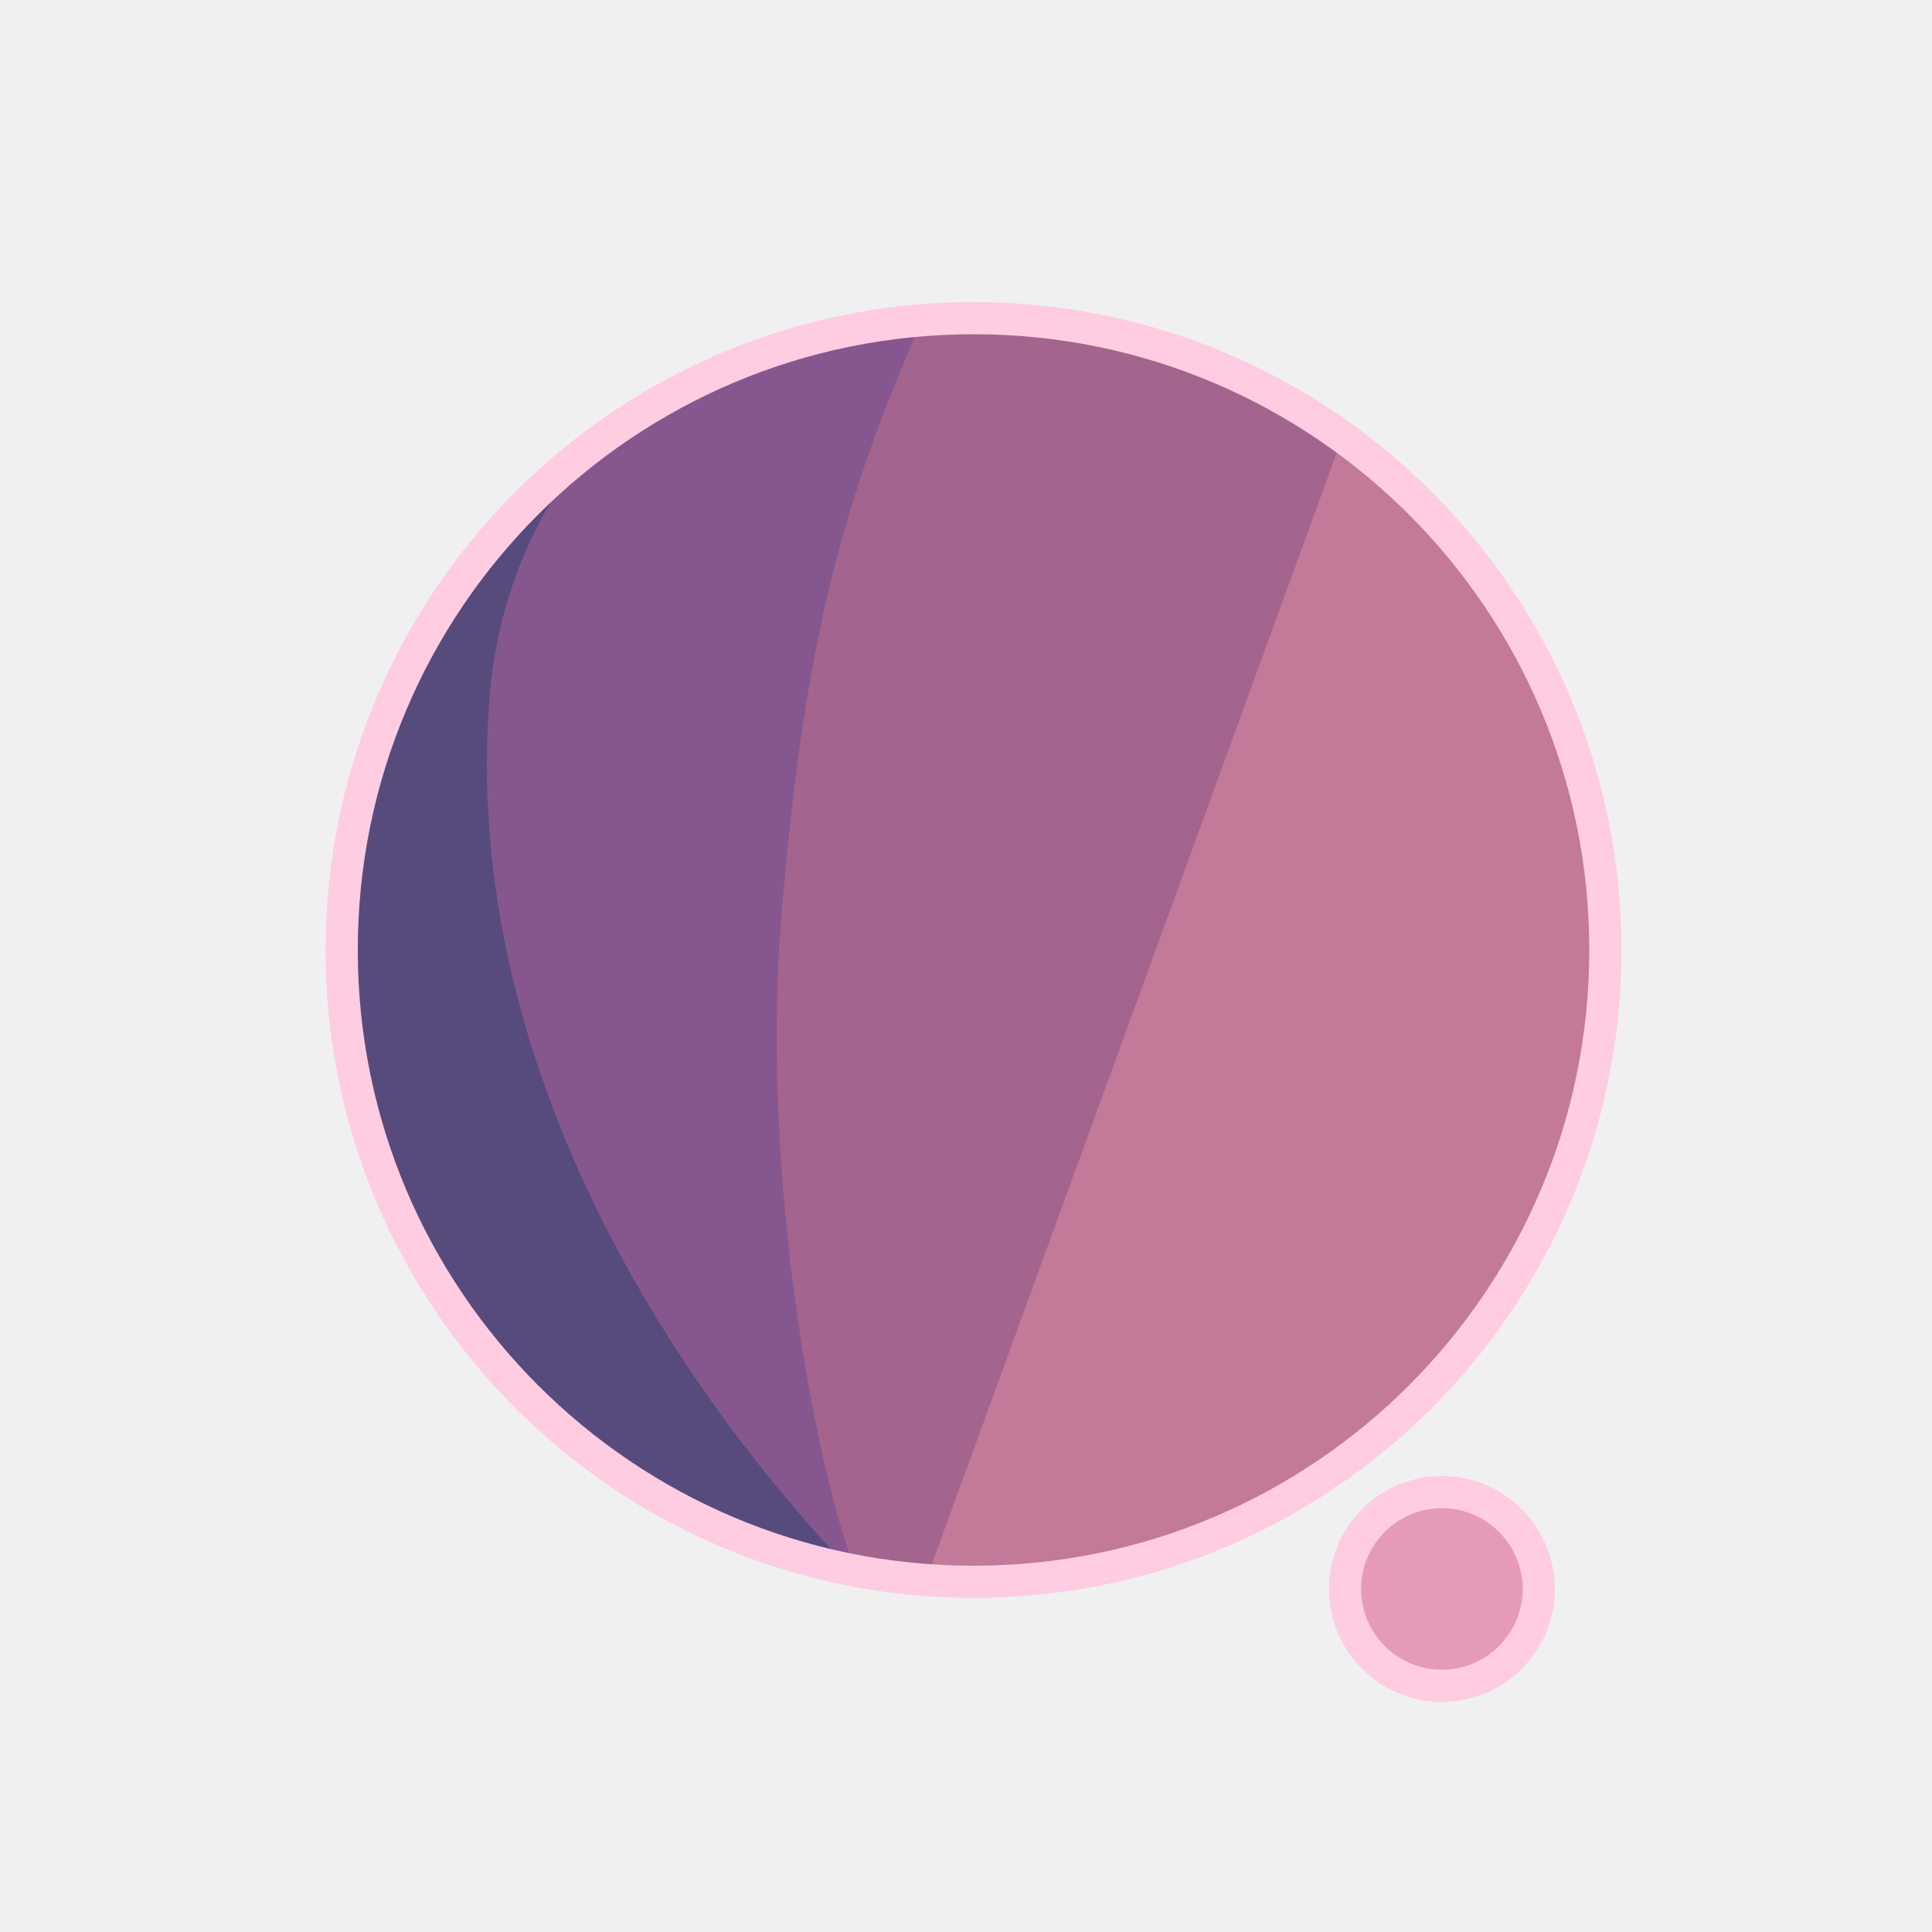
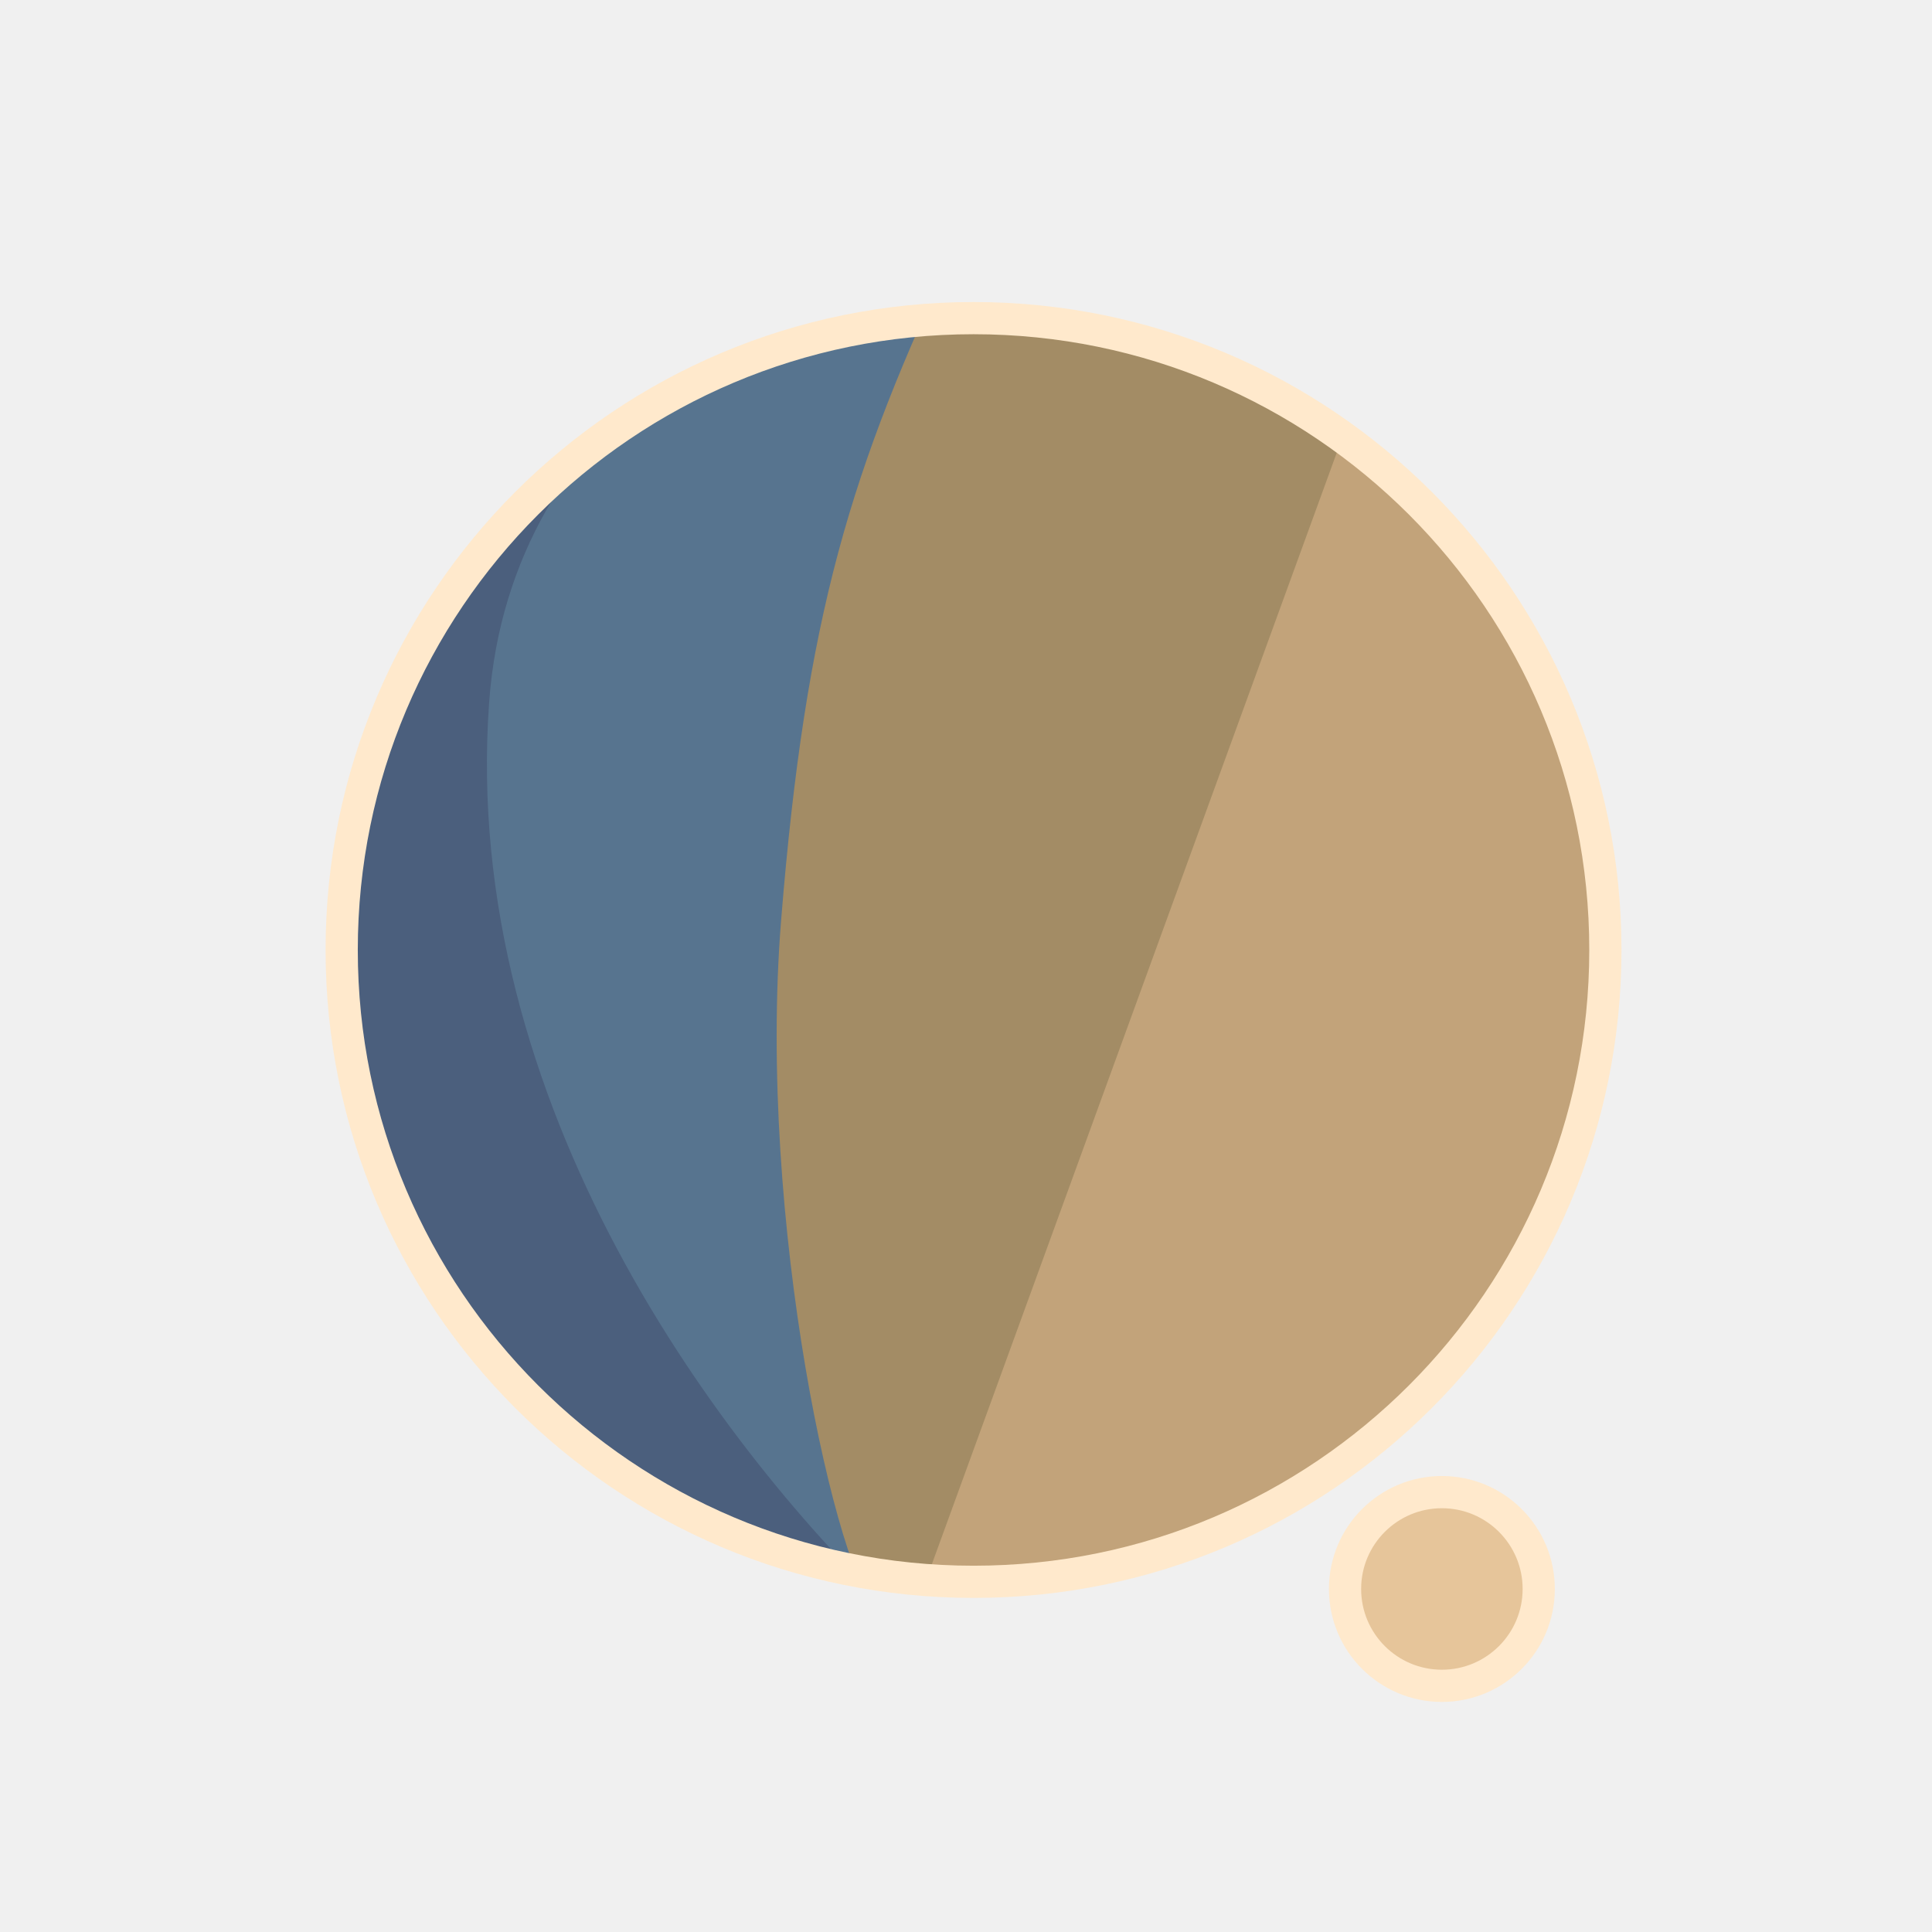
<svg xmlns="http://www.w3.org/2000/svg" width="300" height="300" viewBox="0 0 79.375 79.375" version="1.1" id="svg1">
  <defs id="defs1">
    <filter id="mask-powermask-path-effect5_inverse" style="color-interpolation-filters:sRGB" height="100" width="100" x="-50" y="-50">
      <feColorMatrix id="mask-powermask-path-effect5_primitive1" values="1" type="saturate" result="fbSourceGraphic" />
      <feColorMatrix id="mask-powermask-path-effect5_primitive2" values="-1 0 0 0 1 0 -1 0 0 1 0 0 -1 0 1 0 0 0 1 0 " in="fbSourceGraphic" />
    </filter>
    <clipPath clipPathUnits="userSpaceOnUse" id="clipPath1">
      <circle style="display:inline;fill:#000000;fill-opacity:1;stroke:none;stroke-width:0.214" id="circle3" cx="44.886" cy="38.249" r="22.842" />
    </clipPath>
    <clipPath clipPathUnits="userSpaceOnUse" id="clipPath3">
      <circle style="display:inline;opacity:1;fill:#000000;fill-opacity:1;stroke:none;stroke-width:2.646;stroke-dasharray:none;stroke-opacity:1" id="circle4" cx="39.235" cy="39.029" r="25.959" />
    </clipPath>
    <clipPath clipPathUnits="userSpaceOnUse" id="clipPath4">
      <circle style="display:inline;opacity:1;fill:#000000;fill-opacity:1;stroke:none;stroke-width:0.243" id="circle5" cx="39.997" cy="39.029" r="25.959" />
    </clipPath>
    <clipPath clipPathUnits="userSpaceOnUse" id="clipPath19">
      <g id="g20" style="display:inline">
        <circle style="display:inline;opacity:1;fill:#ffffff;fill-opacity:1;stroke:#000000;stroke-width:1.323;stroke-dasharray:none;stroke-opacity:1" id="circle20" cx="39.997" cy="39.029" r="25.959" />
        <path style="display:inline;fill:#ffffff;fill-opacity:1;stroke:none;stroke-width:1.323;stroke-linecap:round;stroke-linejoin:round;stroke-dasharray:none;stroke-opacity:1" d="M 40.972,71.749 65.107,9.074 51.262,8.513 29.654,71.374 Z" id="path20" />
      </g>
    </clipPath>
  </defs>
  <g id="layer1">
-     <circle style="display:inline;opacity:1;fill:#C27A98;fill-opacity:1;stroke:none;stroke-width:2.646;stroke-dasharray:none;stroke-opacity:1" id="path1" cx="39.997" cy="39.029" r="25.959" />
-     <circle style="display:inline;opacity:1;fill:#E69ABA;fill-opacity:1;stroke:#FFCCE1;stroke-width:1.323;stroke-linecap:round;stroke-linejoin:round;stroke-dasharray:none;stroke-opacity:1" id="path23" cx="59.239" cy="65.282" r="3.979" />
-     <path style="display:inline;opacity:1;fill:#A3658D;fill-opacity:1;stroke:none;stroke-width:2.646;stroke-linecap:round;stroke-linejoin:round;stroke-dasharray:none;stroke-opacity:1" d="M 14.114,8.183 56.981,12.942 37.387,66.729 7.337,66.366 Z" id="path4" clip-path="url(#clipPath4)" />
-     <path style="display:inline;opacity:1;fill:#86578F;fill-opacity:1;stroke:none;stroke-width:2.646;stroke-linecap:round;stroke-linejoin:round;stroke-dasharray:none;stroke-opacity:1" d="m 38.537,10.093 c -4.366,9.204 -6.195,15.177 -7.208,27.727 -0.992,12.295 2.307,27.137 4.048,28.492 L 8.159,69.099 11.655,10.117 Z" id="path8" clip-path="url(#clipPath3)" transform="translate(0.7619726)" />
-     <path style="display:inline;opacity:1;fill:#574B7D;fill-opacity:1;stroke:none;stroke-width:2.646;stroke-linecap:round;stroke-linejoin:round;stroke-dasharray:none;stroke-opacity:1" d="m 42.193,12.318 c -4.211,1.987 -14.039,6.189 -14.818,16.984 -1.049,14.531 8.417,27.086 14.901,33.188 l -22.177,3.33 -0.971,-51.47 z" id="path12" clip-path="url(#clipPath1)" transform="matrix(1.1365,0,0,1.1365,-11.01583,-4.44086)" />
+     <circle style="display:inline;opacity:1;fill:#C2A37A;fill-opacity:1;stroke:none;stroke-width:2.646;stroke-dasharray:none;stroke-opacity:1" id="path1" cx="39.997" cy="39.029" r="25.959" />
+     <circle style="display:inline;opacity:1;fill:#E6C59A;fill-opacity:1;stroke:#FFE9CC;stroke-width:1.323;stroke-linecap:round;stroke-linejoin:round;stroke-dasharray:none;stroke-opacity:1" id="path23" cx="59.239" cy="65.282" r="3.979" />
+     <path style="display:inline;opacity:1;fill:#A38C65;fill-opacity:1;stroke:none;stroke-width:2.646;stroke-linecap:round;stroke-linejoin:round;stroke-dasharray:none;stroke-opacity:1" d="M 14.114,8.183 56.981,12.942 37.387,66.729 7.337,66.366 Z" id="path4" clip-path="url(#clipPath4)" />
+     <path style="display:inline;opacity:1;fill:#57748F;fill-opacity:1;stroke:none;stroke-width:2.646;stroke-linecap:round;stroke-linejoin:round;stroke-dasharray:none;stroke-opacity:1" d="m 38.537,10.093 c -4.366,9.204 -6.195,15.177 -7.208,27.727 -0.992,12.295 2.307,27.137 4.048,28.492 L 8.159,69.099 11.655,10.117 Z" id="path8" clip-path="url(#clipPath3)" transform="translate(0.7619726)" />
+     <path style="display:inline;opacity:1;fill:#4B5F7D;fill-opacity:1;stroke:none;stroke-width:2.646;stroke-linecap:round;stroke-linejoin:round;stroke-dasharray:none;stroke-opacity:1" d="m 42.193,12.318 c -4.211,1.987 -14.039,6.189 -14.818,16.984 -1.049,14.531 8.417,27.086 14.901,33.188 l -22.177,3.33 -0.971,-51.47 z" id="path12" clip-path="url(#clipPath1)" transform="matrix(1.1365,0,0,1.1365,-11.01583,-4.44086)" />
    <path style="display:inline;fill:none;stroke:#ffffff;stroke-width:5.292;stroke-linecap:round;stroke-linejoin:round;stroke-dasharray:none;stroke-opacity:1" d="M 56.155,14.893 37.161,67.307 c 0.345,-0.826 6.533,-17.661 9.644,-21.104 4.78,-5.292 13.008,-2.765 13.143,4.977 0.044,2.513 -1.431,15.998 -1.431,15.998" id="path2" clip-path="url(#clipPath19)" mask="none" />
-     <circle style="display:inline;opacity:1;fill:none;fill-opacity:0;stroke:#FFCCE1;stroke-width:1.323;stroke-dasharray:none;stroke-opacity:1" id="circle8" cx="39.997" cy="39.029" r="25.959" />
+     <circle style="display:inline;opacity:1;fill:none;fill-opacity:0;stroke:#FFE9CC;stroke-width:1.323;stroke-dasharray:none;stroke-opacity:1" id="circle8" cx="39.997" cy="39.029" r="25.959" />
  </g>
</svg>
